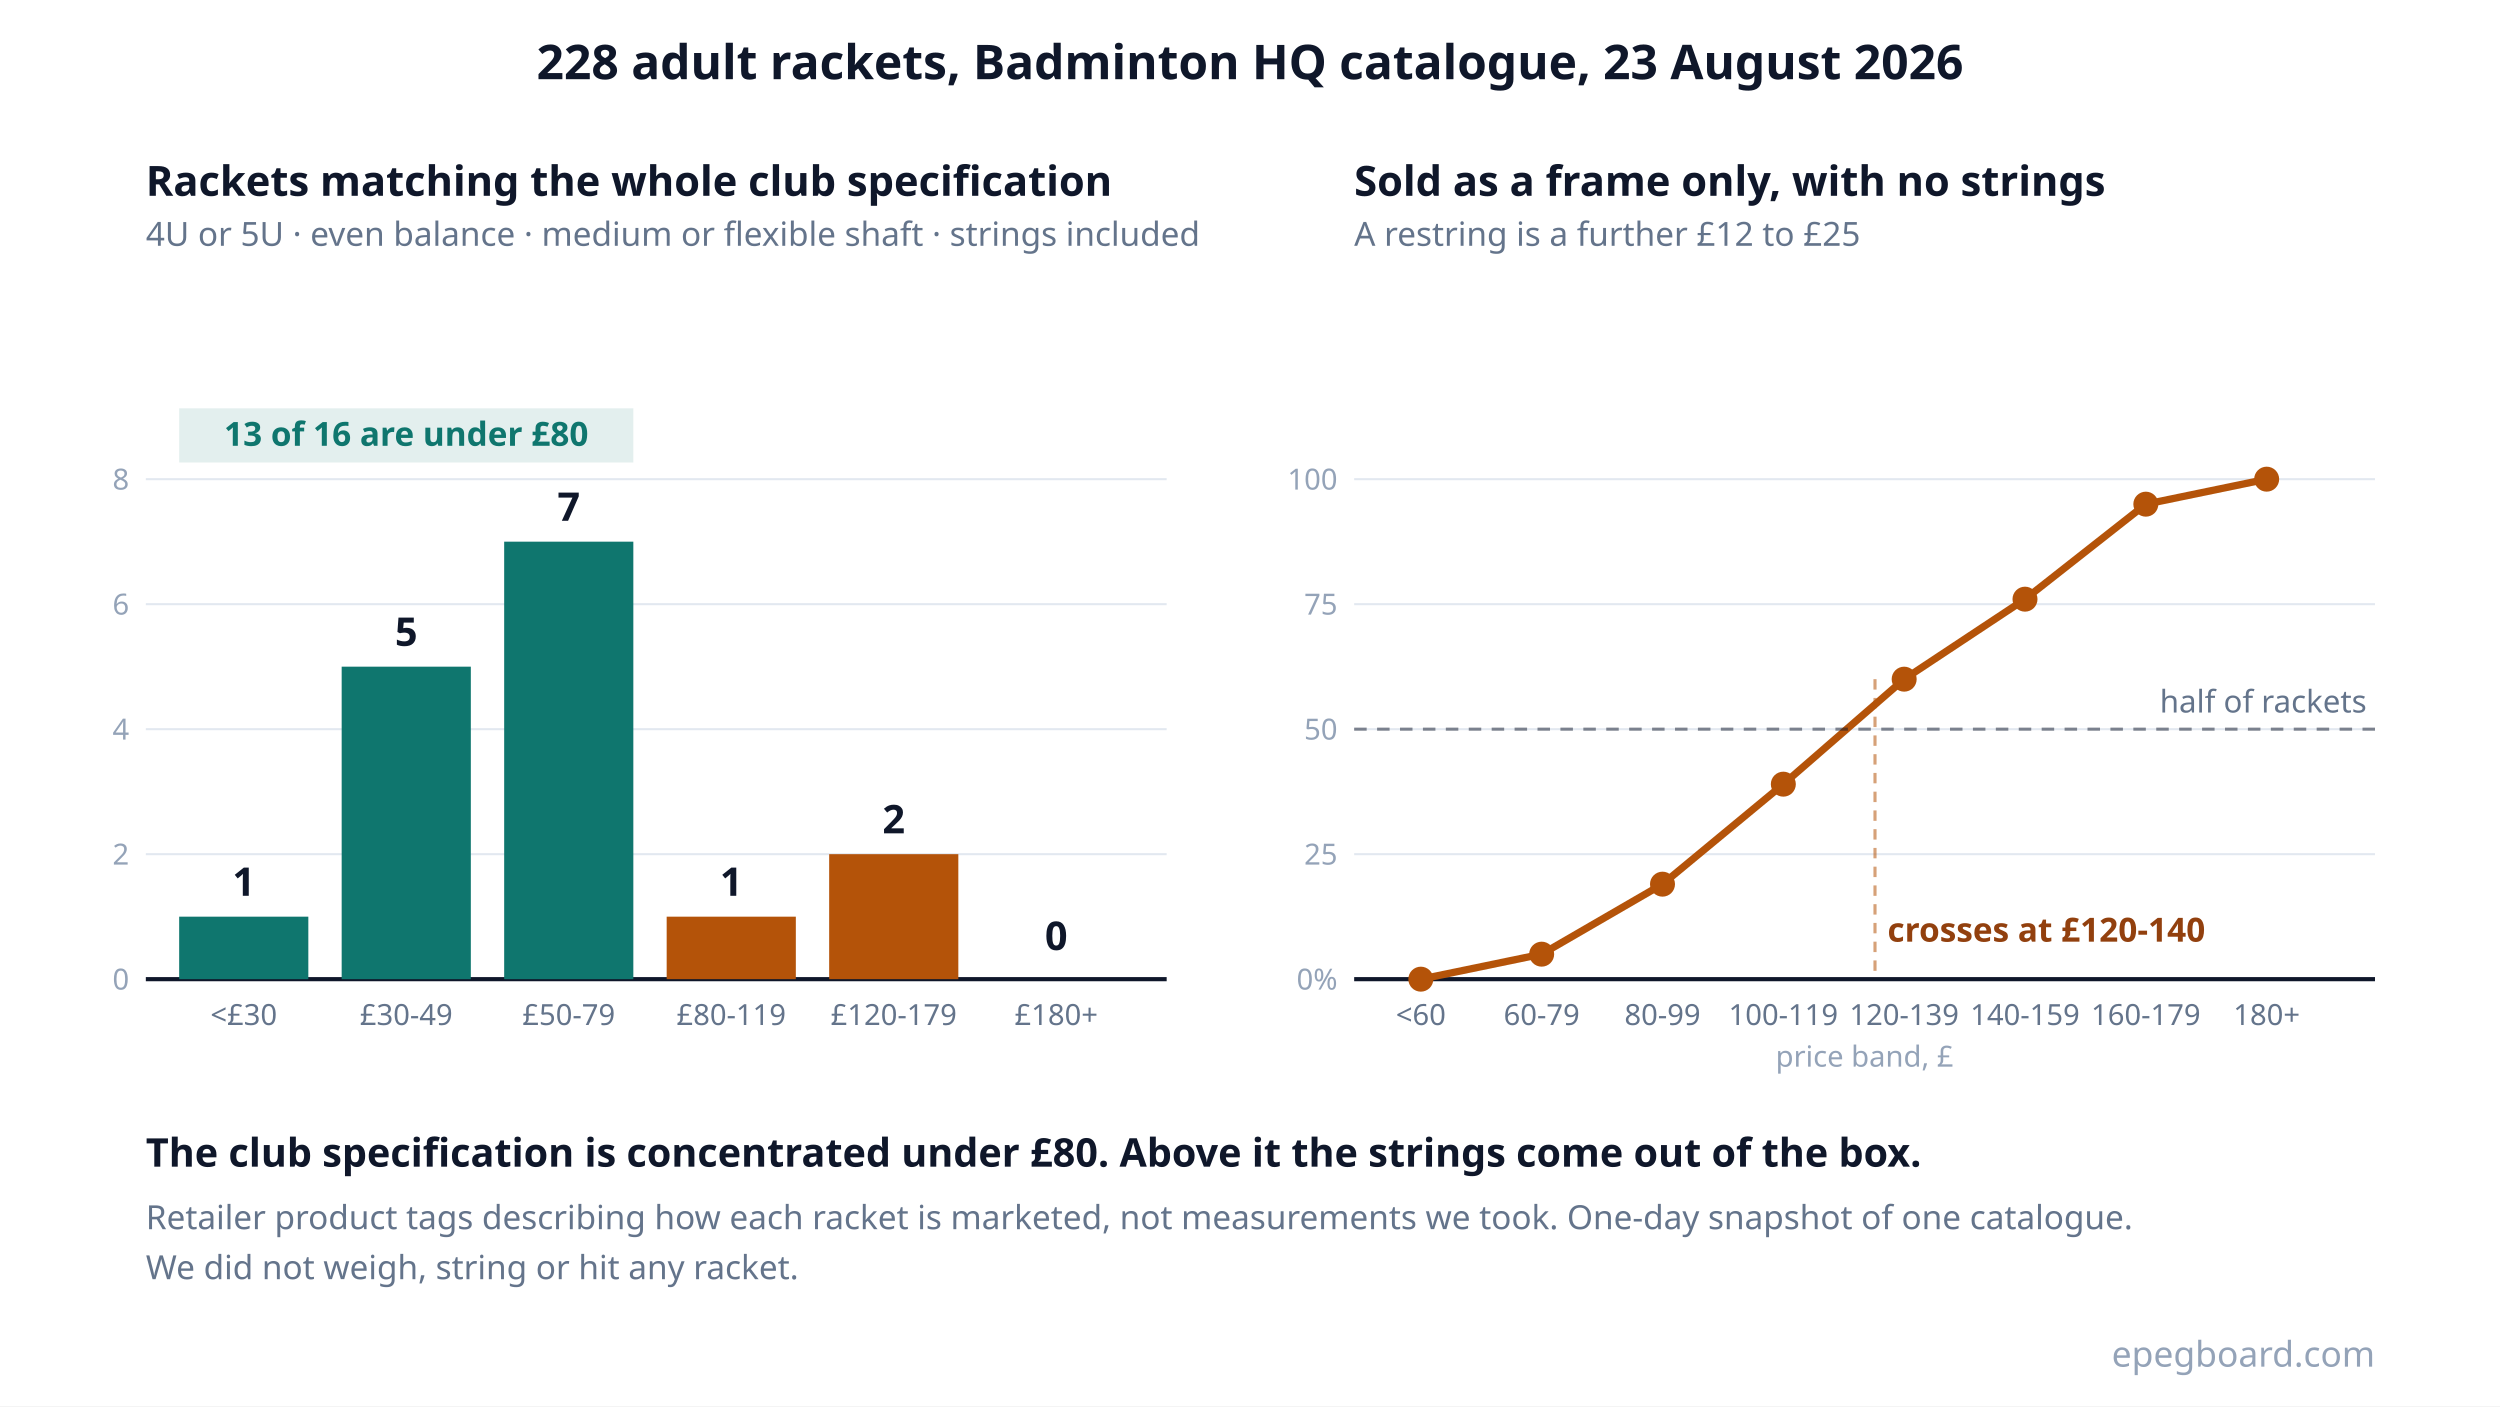
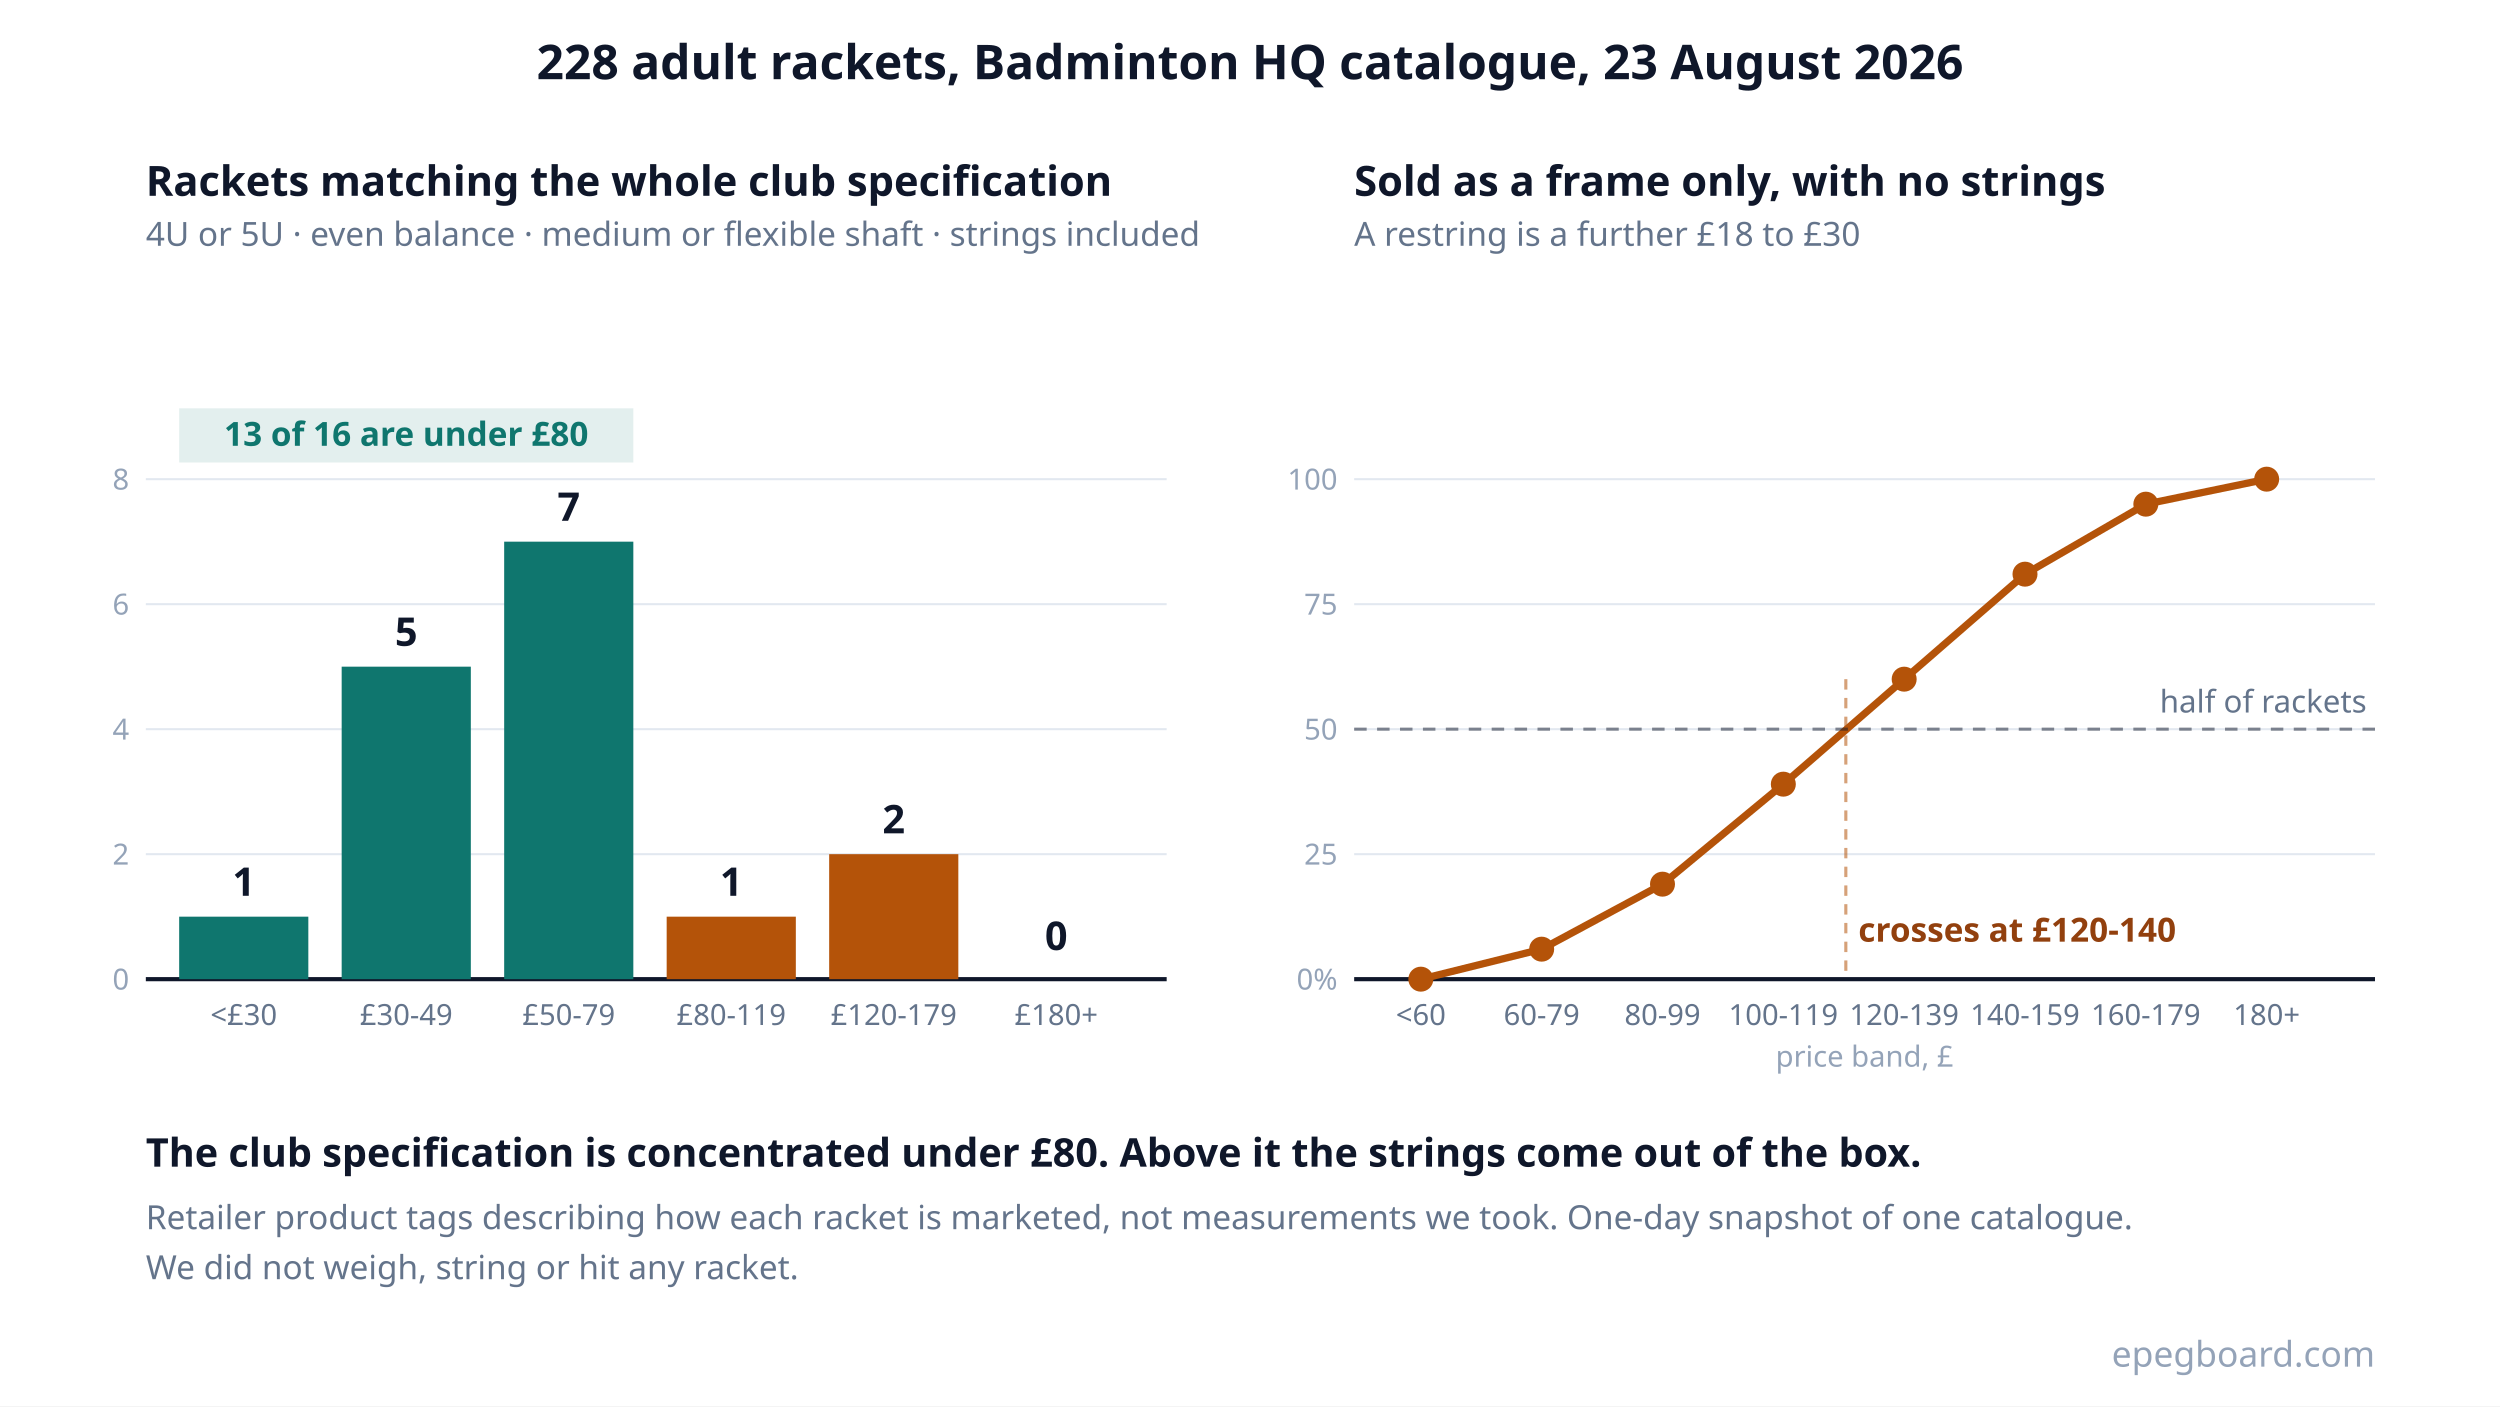
<svg xmlns="http://www.w3.org/2000/svg" viewBox="0 0 1200 675" width="1200" height="675" role="img" aria-label="Two charts of 228 adult badminton rackets from Badminton HQ's catalogue by price band. The left chart counts rackets matching the full club specification of 4U or 5U weight, even balance, medium or flexible shaft and strings included: one under thirty pounds, five at thirty to forty-nine, seven at fifty to seventy-nine, one at eighty to a hundred and nineteen, two at a hundred and twenty to a hundred and seventy-nine, and none at all above a hundred and eighty. Thirteen of the sixteen matches cost under eighty pounds. The right chart shows the share of rackets sold as a frame only with no strings, rising steadily from zero per cent below sixty pounds to nineteen per cent at eighty to ninety-nine, sixty per cent at a hundred and twenty to a hundred and thirty-nine, and one hundred per cent for all twenty-two rackets above a hundred and eighty.">
  <rect width="1200" height="675" fill="#ffffff" />
  <text x="600" y="38" text-anchor="middle" font-family="system-ui,sans-serif" font-size="23" fill="#0f172a" font-weight="600">228 adult rackets, Badminton HQ catalogue, 23 August 2026</text>
  <text x="70" y="94" font-family="system-ui,sans-serif" font-size="20" fill="#0f172a" font-weight="600">Rackets matching the whole club specification</text>
  <text x="70" y="118" font-family="system-ui,sans-serif" font-size="16" fill="#64748b">4U or 5U · even balance · medium or flexible shaft · strings included</text>
  <line x1="70" y1="470" x2="560" y2="470" stroke="#0f172a" stroke-width="2" />
  <g stroke="#e2e8f0" stroke-width="1">
    <line x1="70" y1="410" x2="560" y2="410" />
    <line x1="70" y1="350" x2="560" y2="350" />
    <line x1="70" y1="290" x2="560" y2="290" />
    <line x1="70" y1="230" x2="560" y2="230" />
  </g>
  <g font-family="system-ui,sans-serif" font-size="14" fill="#94a3b8" text-anchor="end">
    <text x="62" y="475">0</text>
    <text x="62" y="415">2</text>
    <text x="62" y="355">4</text>
    <text x="62" y="295">6</text>
    <text x="62" y="235">8</text>
  </g>
  <g>
    <rect x="86" y="440" width="62" height="30" fill="#0f766e" />
    <rect x="164" y="320" width="62" height="150" fill="#0f766e" />
    <rect x="242" y="260" width="62" height="210" fill="#0f766e" />
    <rect x="320" y="440" width="62" height="30" fill="#b45309" />
    <rect x="398" y="410" width="62" height="60" fill="#b45309" />
  </g>
  <g font-family="system-ui,sans-serif" font-size="19" fill="#0f172a" text-anchor="middle" font-weight="600">
    <text x="117" y="430">1</text>
    <text x="195" y="310">5</text>
    <text x="273" y="250">7</text>
    <text x="351" y="430">1</text>
    <text x="429" y="400">2</text>
    <text x="507" y="456">0</text>
  </g>
  <g font-family="system-ui,sans-serif" font-size="14" fill="#64748b" text-anchor="middle">
    <text x="117" y="492">&lt;£30</text>
    <text x="195" y="492">£30-49</text>
    <text x="273" y="492">£50-79</text>
    <text x="351" y="492">£80-119</text>
    <text x="429" y="492">£120-179</text>
    <text x="507" y="492">£180+</text>
  </g>
  <rect x="86" y="196" width="218" height="26" fill="#0f766e" opacity="0.12" />
  <text x="195" y="214" text-anchor="middle" font-family="system-ui,sans-serif" font-size="16" fill="#0f766e" font-weight="600">13 of 16 are under £80</text>
  <text x="650" y="94" font-family="system-ui,sans-serif" font-size="20" fill="#0f172a" font-weight="600">Sold as a frame only, with no strings</text>
-   <text x="650" y="118" font-family="system-ui,sans-serif" font-size="16" fill="#64748b">A restring is a further £12 to £25</text>
+   <text x="650" y="118" font-family="system-ui,sans-serif" font-size="16" fill="#64748b">A restring is a further £18 to £30</text>
  <line x1="650" y1="470" x2="1140" y2="470" stroke="#0f172a" stroke-width="2" />
  <g stroke="#e2e8f0" stroke-width="1">
    <line x1="650" y1="410" x2="1140" y2="410" />
    <line x1="650" y1="350" x2="1140" y2="350" />
    <line x1="650" y1="290" x2="1140" y2="290" />
    <line x1="650" y1="230" x2="1140" y2="230" />
  </g>
  <g font-family="system-ui,sans-serif" font-size="14" fill="#94a3b8" text-anchor="end">
    <text x="642" y="475">0%</text>
    <text x="642" y="415">25</text>
    <text x="642" y="355">50</text>
    <text x="642" y="295">75</text>
    <text x="642" y="235">100</text>
  </g>
-   <polyline points="682,470 740,458 798,424.4 856,376.4 914,326 972,287.6 1030,242 1088,230" fill="none" stroke="#b45309" stroke-width="3.5" />
+   <polyline points="682,470 740,455.6 798,424.4 856,376.4 914,326 972,275.6 1030,242 1088,230" fill="none" stroke="#b45309" stroke-width="3.5" />
  <g fill="#b45309">
    <circle cx="682" cy="470" r="6" />
-     <circle cx="740" cy="458" r="6" />
+     <circle cx="740" cy="455.6" r="6" />
    <circle cx="798" cy="424.4" r="6" />
    <circle cx="856" cy="376.4" r="6" />
    <circle cx="914" cy="326" r="6" />
-     <circle cx="972" cy="287.6" r="6" />
+     <circle cx="972" cy="275.6" r="6" />
    <circle cx="1030" cy="242" r="6" />
    <circle cx="1088" cy="230" r="6" />
  </g>
  <g font-family="system-ui,sans-serif" font-size="14" fill="#64748b" text-anchor="middle">
    <text x="682" y="492">&lt;60</text>
    <text x="740" y="492">60-79</text>
    <text x="798" y="492">80-99</text>
    <text x="856" y="492">100-119</text>
    <text x="914" y="492">120-139</text>
    <text x="972" y="492">140-159</text>
    <text x="1030" y="492">160-179</text>
    <text x="1088" y="492">180+</text>
  </g>
  <text x="895" y="512" text-anchor="middle" font-family="system-ui,sans-serif" font-size="14" fill="#94a3b8">price band, £</text>
  <line x1="650" y1="350" x2="1140" y2="350" stroke="#0f172a" stroke-width="1.5" stroke-dasharray="6 5" opacity="0.5" />
  <text x="1136" y="342" text-anchor="end" font-family="system-ui,sans-serif" font-size="15" fill="#64748b">half of rackets</text>
-   <line x1="900" y1="326" x2="900" y2="470" stroke="#b45309" stroke-width="1.5" stroke-dasharray="5 4" opacity="0.55" />
-   <text x="906" y="452" font-family="system-ui,sans-serif" font-size="16" fill="#92400e" font-weight="600">crosses at £120-140</text>
+   <line x1="886" y1="326" x2="886" y2="470" stroke="#b45309" stroke-width="1.5" stroke-dasharray="5 4" opacity="0.55" />
+   <text x="892" y="452" font-family="system-ui,sans-serif" font-size="16" fill="#92400e" font-weight="600">crosses at £120-140</text>
  <text x="70" y="560" font-family="system-ui,sans-serif" font-size="19" fill="#0f172a" font-weight="600">The club specification is concentrated under £80. Above it the strings come out of the box.</text>
  <text x="70" y="590" font-family="system-ui,sans-serif" font-size="16" fill="#64748b">Retailer product tags describing how each racket is marketed, not measurements we took. One-day snapshot of one catalogue.</text>
  <text x="70" y="614" font-family="system-ui,sans-serif" font-size="16" fill="#64748b">We did not weigh, string or hit any racket.</text>
  <text x="1140" y="656" text-anchor="end" font-family="system-ui,sans-serif" font-size="17" fill="#94a3b8">epegboard.com</text>
</svg>
